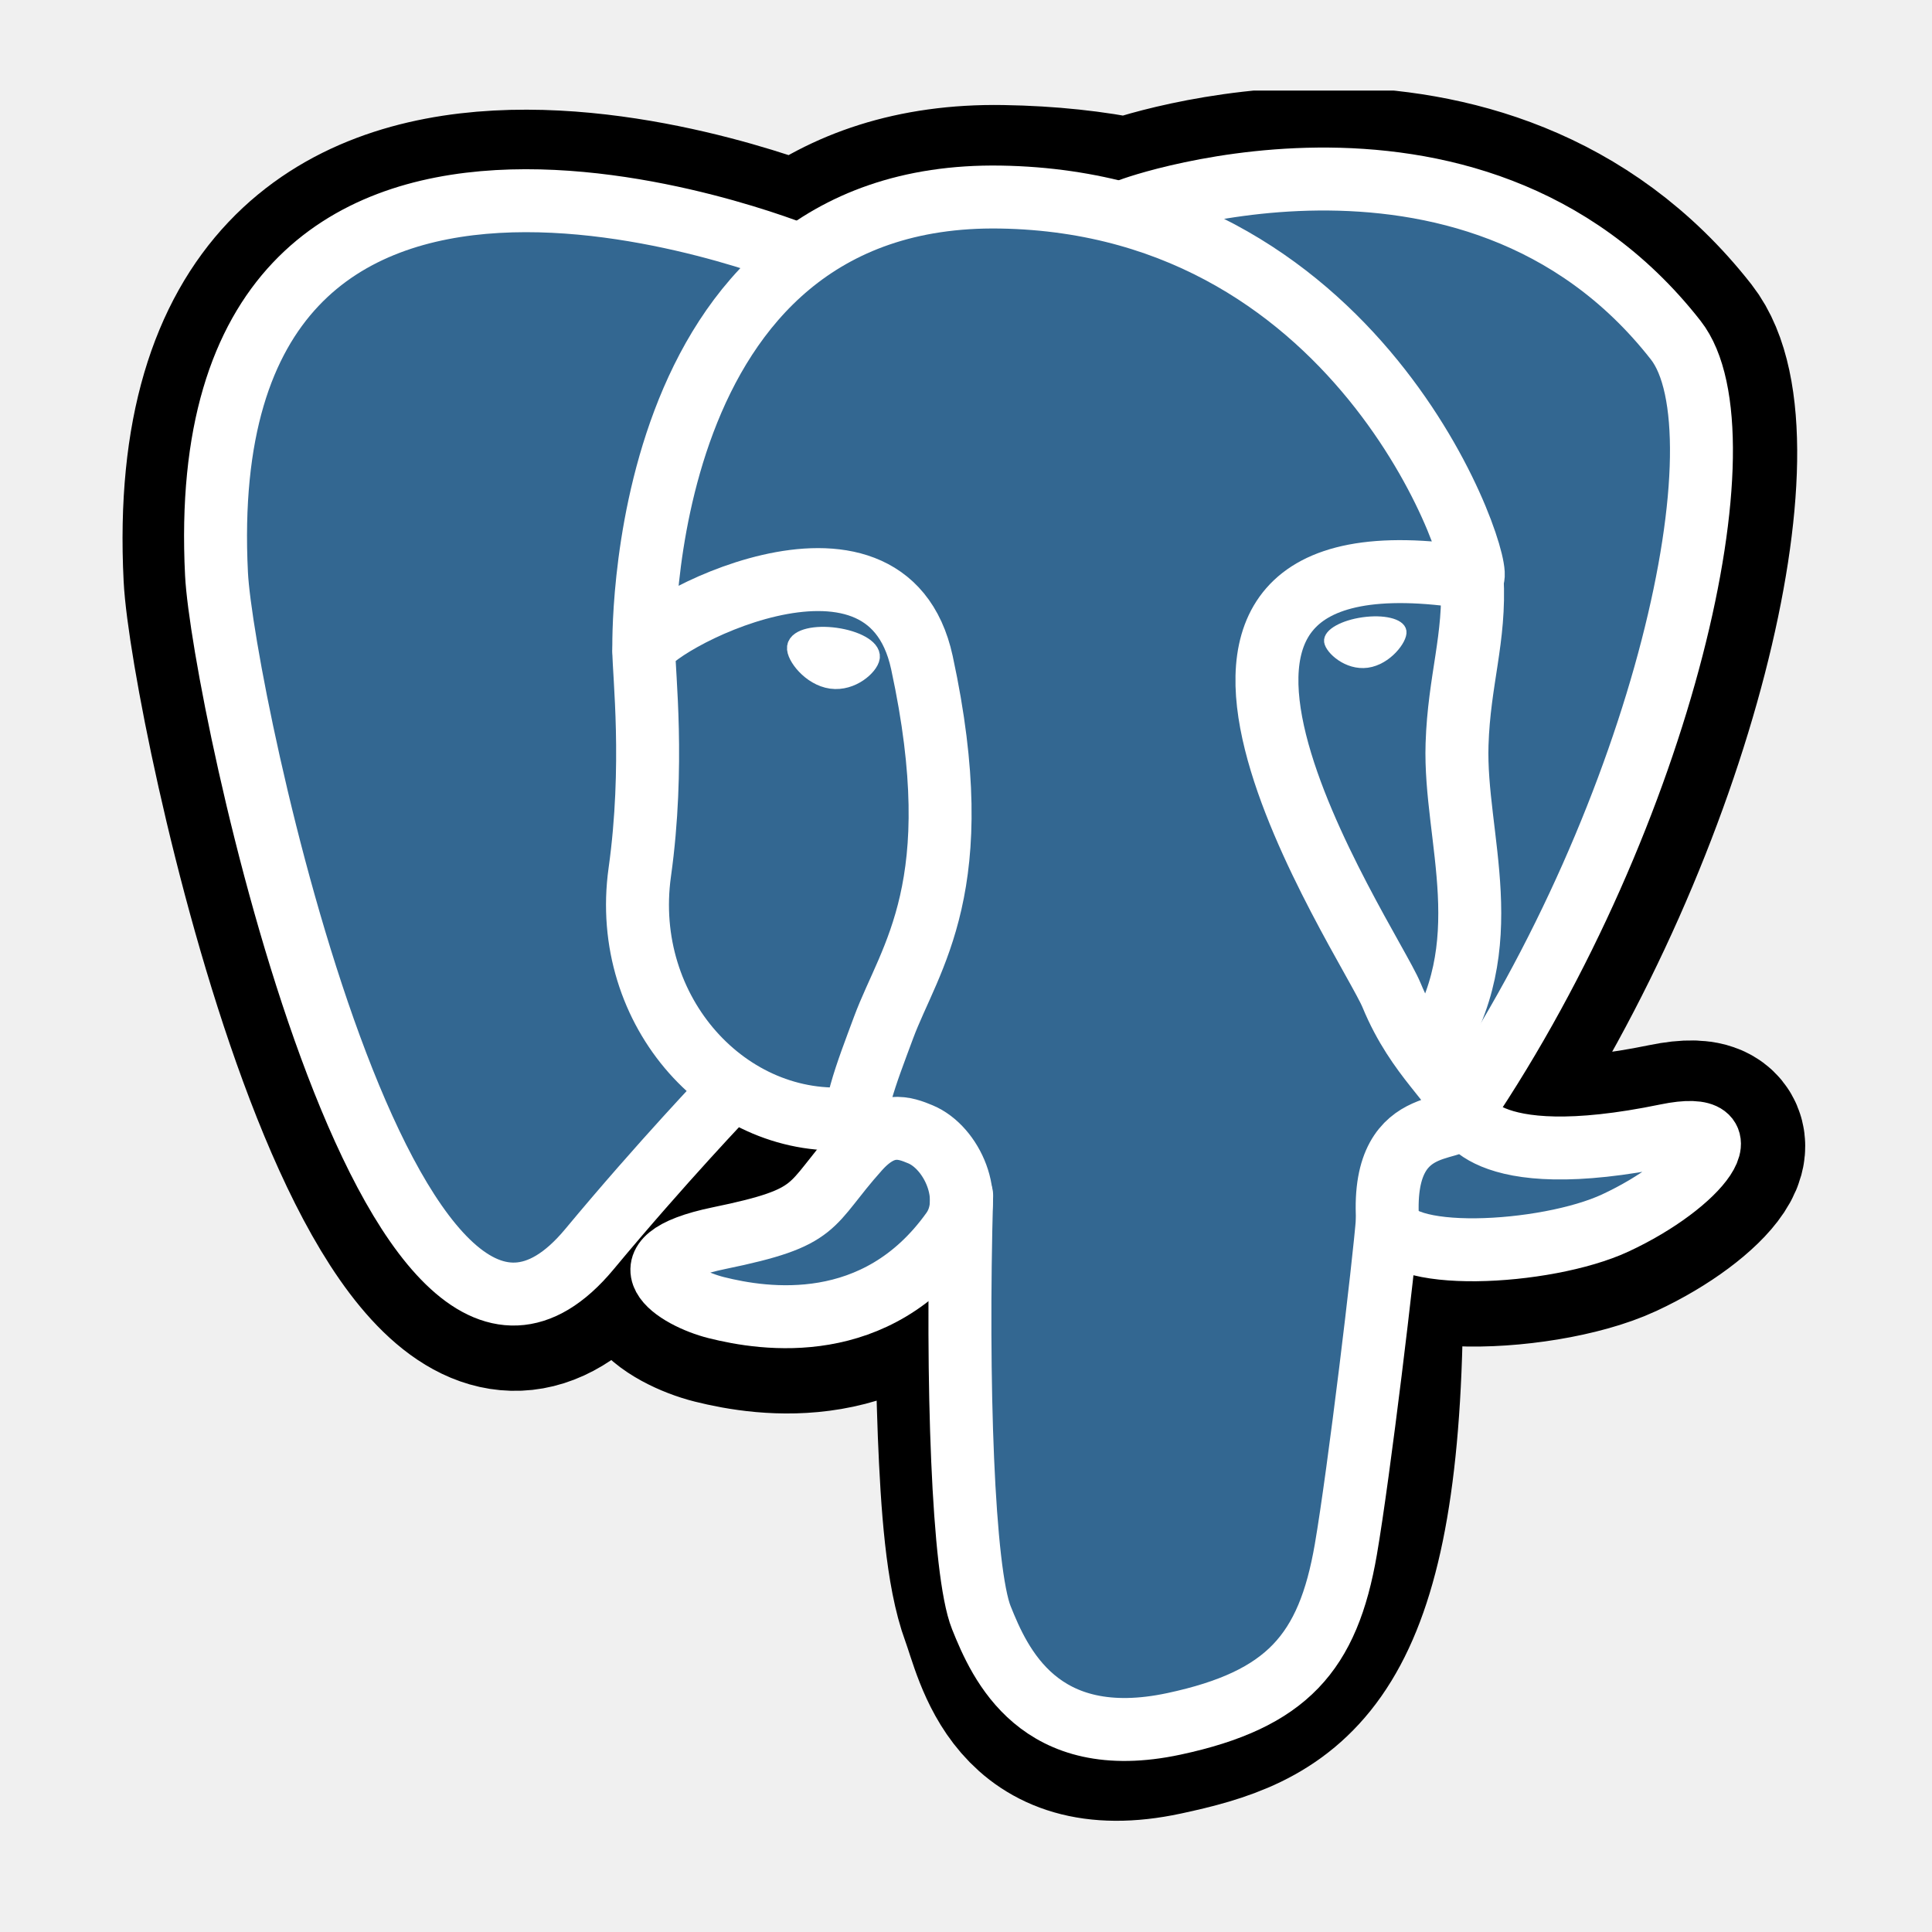
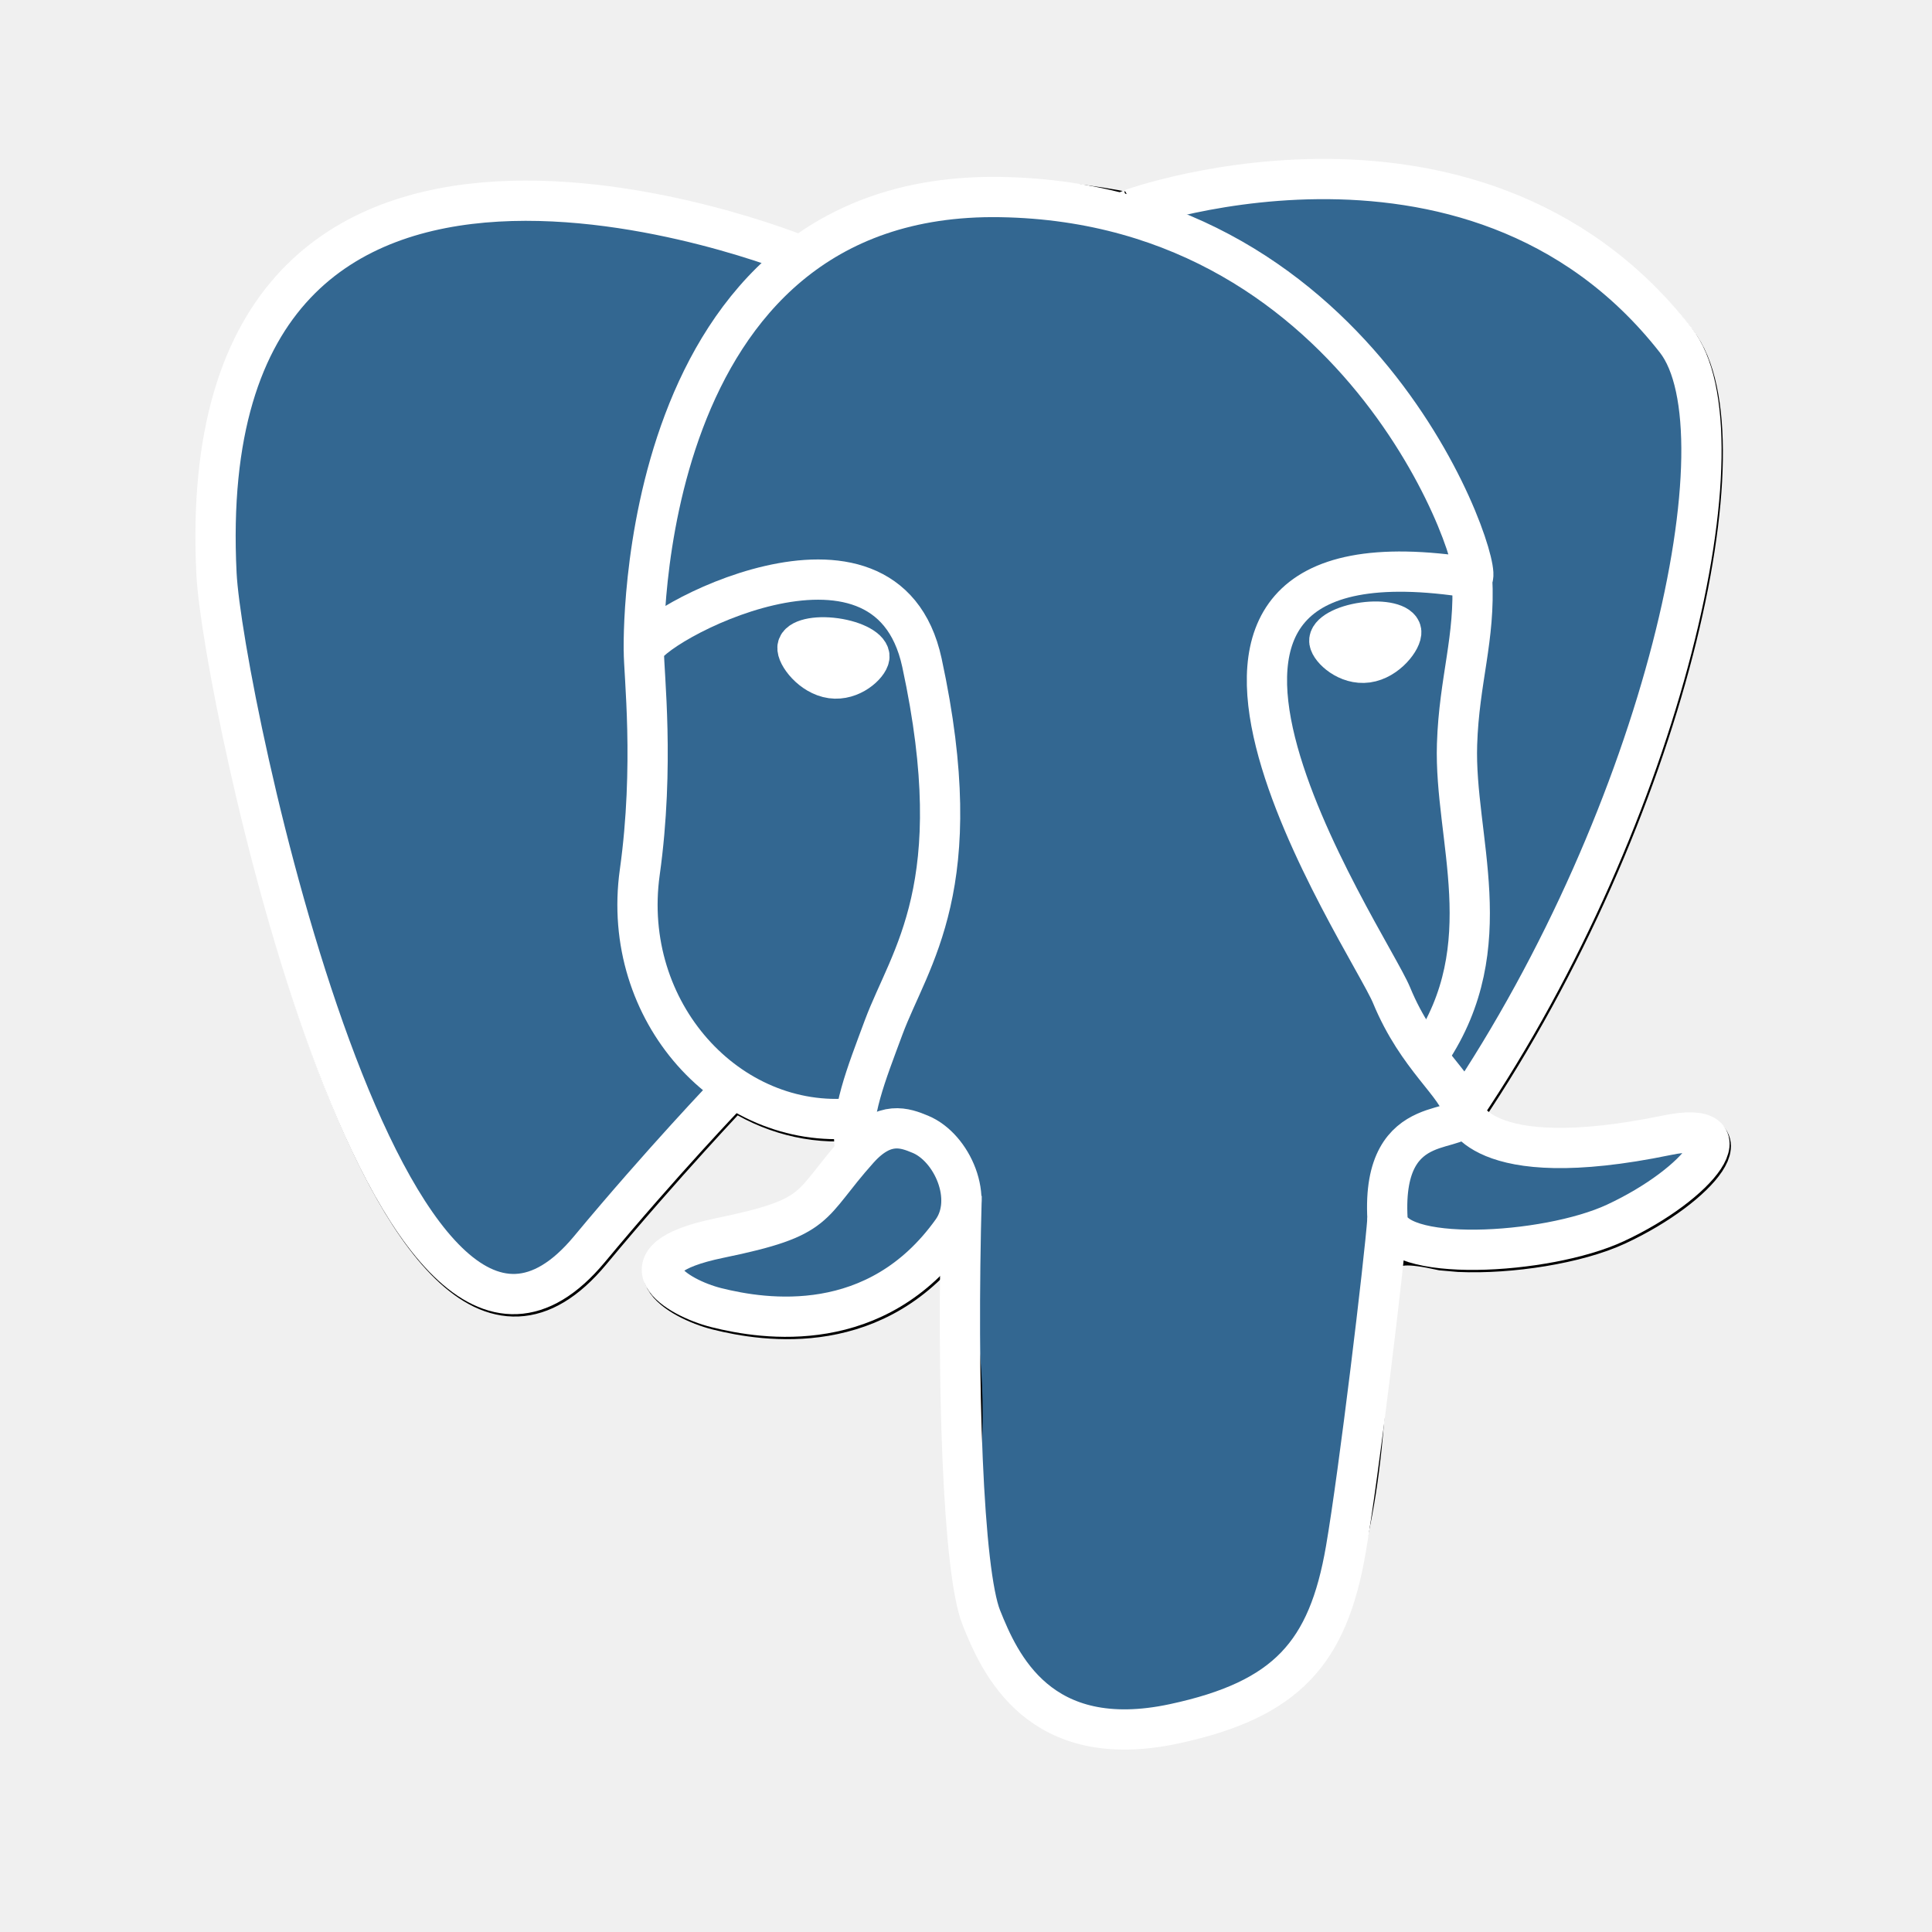
<svg xmlns="http://www.w3.org/2000/svg" width="48" height="48" viewBox="0 0 48 48" fill="none">
  <g clip-path="url(#clip0_856_43744)">
    <path d="M33.991 33.251C34.258 31.031 34.178 30.705 35.831 31.065L36.251 31.102C37.523 31.16 39.187 30.897 40.164 30.443C42.268 29.467 43.515 27.837 41.441 28.265C36.709 29.241 36.383 27.639 36.383 27.639C41.38 20.225 43.469 10.814 41.666 8.51C36.748 2.227 28.236 5.198 28.094 5.275L28.048 5.284C27.113 5.09 26.067 4.974 24.892 4.955C22.75 4.92 21.125 5.516 19.893 6.451C19.893 6.451 4.707 0.195 5.414 14.319C5.564 17.323 9.72 37.054 14.678 31.095C16.49 28.915 18.241 27.073 18.241 27.073C19.11 27.651 20.151 27.945 21.243 27.839L21.328 27.767C21.301 28.038 21.313 28.303 21.361 28.616C20.084 30.043 20.46 30.293 17.906 30.819C15.323 31.351 16.841 32.299 17.831 32.547C19.032 32.847 21.811 33.273 23.69 30.644L23.615 30.944C24.116 31.345 24.082 33.825 24.153 35.597C24.224 37.368 24.343 39.022 24.704 39.997C25.065 40.972 25.491 43.483 28.847 42.764C31.651 42.163 33.795 41.297 33.991 33.251Z" fill="black" />
-     <path d="M33.991 33.251C34.258 31.031 34.178 30.705 35.831 31.065L36.251 31.102C37.523 31.16 39.187 30.897 40.164 30.443C42.268 29.467 43.515 27.837 41.441 28.265C36.709 29.241 36.383 27.639 36.383 27.639C41.38 20.225 43.469 10.814 41.666 8.51C36.748 2.227 28.236 5.198 28.094 5.275L28.048 5.284C27.113 5.09 26.067 4.974 24.892 4.955C22.75 4.92 21.125 5.516 19.893 6.451C19.893 6.451 4.707 0.195 5.414 14.319C5.564 17.323 9.72 37.054 14.678 31.095C16.49 28.915 18.241 27.073 18.241 27.073C19.11 27.651 20.151 27.945 21.243 27.839L21.328 27.767C21.301 28.038 21.313 28.303 21.361 28.616C20.084 30.043 20.46 30.293 17.906 30.819C15.323 31.351 16.841 32.299 17.831 32.547C19.032 32.847 21.811 33.273 23.69 30.644L23.615 30.944C24.116 31.345 24.082 33.825 24.153 35.597C24.224 37.368 24.343 39.022 24.704 39.997C25.065 40.972 25.491 43.483 28.847 42.764C31.651 42.163 33.795 41.297 33.991 33.251" stroke="black" stroke-width="4.691" />
+     <path d="M33.991 33.251C34.258 31.031 34.178 30.705 35.831 31.065L36.251 31.102C37.523 31.16 39.187 30.897 40.164 30.443C42.268 29.467 43.515 27.837 41.441 28.265C36.709 29.241 36.383 27.639 36.383 27.639C41.38 20.225 43.469 10.814 41.666 8.51C36.748 2.227 28.236 5.198 28.094 5.275L28.048 5.284C27.113 5.09 26.067 4.974 24.892 4.955C22.75 4.92 21.125 5.516 19.893 6.451C19.893 6.451 4.707 0.195 5.414 14.319C5.564 17.323 9.72 37.054 14.678 31.095C16.49 28.915 18.241 27.073 18.241 27.073C19.11 27.651 20.151 27.945 21.243 27.839L21.328 27.767C21.301 28.038 21.313 28.303 21.361 28.616C20.084 30.043 20.46 30.293 17.906 30.819C15.323 31.351 16.841 32.299 17.831 32.547C19.032 32.847 21.811 33.273 23.69 30.644L23.615 30.944C24.116 31.345 24.082 33.825 24.153 35.597C24.224 37.368 24.343 39.022 24.704 39.997C25.065 40.972 25.491 43.483 28.847 42.764C31.651 42.163 33.795 41.297 33.991 33.251" stroke="black" strokeWidth="4.691" />
    <path d="M41.441 28.265C36.709 29.241 36.383 27.639 36.383 27.639C41.38 20.225 43.469 10.813 41.666 8.51C36.749 2.226 28.236 5.198 28.094 5.275L28.048 5.283C27.113 5.089 26.067 4.974 24.891 4.954C22.75 4.919 21.125 5.516 19.893 6.451C19.893 6.451 4.707 0.195 5.413 14.319C5.563 17.323 9.72 37.054 14.677 31.095C16.489 28.915 18.24 27.073 18.24 27.073C19.11 27.65 20.151 27.945 21.242 27.839L21.327 27.767C21.3 28.038 21.313 28.302 21.361 28.616C20.084 30.043 20.459 30.293 17.906 30.819C15.322 31.351 16.84 32.299 17.831 32.547C19.032 32.847 21.811 33.273 23.689 30.644L23.614 30.944C24.115 31.345 24.466 33.551 24.407 35.551C24.348 37.551 24.309 38.924 24.703 39.997C25.098 41.069 25.491 43.483 28.847 42.763C31.651 42.162 33.105 40.605 33.307 38.007C33.45 36.16 33.775 36.433 33.795 34.782L34.056 34C34.356 31.497 34.103 30.689 35.831 31.065L36.251 31.102C37.523 31.159 39.187 30.897 40.164 30.443C42.268 29.467 43.515 27.837 41.441 28.265H41.441Z" fill="#336791" />
-     <path d="M23.892 29.7C23.762 34.359 23.925 39.05 24.381 40.19C24.837 41.33 25.813 43.547 29.169 42.828C31.974 42.227 32.994 41.064 33.437 38.496C33.763 36.606 34.392 31.359 34.472 30.284M19.869 6.346C19.869 6.346 4.673 0.136 5.379 14.26C5.53 17.264 9.686 36.996 14.644 31.036C16.456 28.856 18.094 27.147 18.094 27.147M28.077 5.213C27.551 5.378 36.53 1.93 41.633 8.451C43.436 10.754 41.347 20.166 36.35 27.581" stroke="white" stroke-width="1.564" stroke-linecap="round" stroke-linejoin="round" />
-     <path d="M36.35 27.581C36.35 27.581 36.676 29.183 41.408 28.206C43.482 27.778 42.234 29.408 40.131 30.385C38.405 31.186 34.536 31.391 34.472 30.284C34.31 27.428 36.509 28.296 36.35 27.581C36.207 26.936 35.223 26.303 34.573 24.726C34.005 23.349 26.783 12.792 36.575 14.36C36.934 14.286 34.022 5.046 24.857 4.896C15.695 4.745 15.996 16.163 15.996 16.163" stroke="white" stroke-width="1.564" stroke-linecap="round" stroke-linejoin="bevel" />
-     <path d="M21.327 28.557C20.05 29.984 20.425 30.235 17.872 30.76C15.289 31.293 16.807 32.24 17.797 32.488C18.998 32.789 21.777 33.214 23.655 30.585C24.227 29.784 23.652 28.507 22.866 28.181C22.487 28.024 21.979 27.827 21.327 28.557V28.557Z" stroke="white" stroke-width="1.564" stroke-linecap="round" stroke-linejoin="round" />
-     <path d="M21.244 28.532C21.115 27.693 21.52 26.695 21.953 25.527C22.604 23.775 24.107 22.022 22.905 16.463C22.009 12.321 15.999 15.601 15.996 16.163C15.992 16.724 16.267 19.01 15.895 21.671C15.41 25.144 18.105 28.081 21.209 27.781" stroke="white" stroke-width="1.564" stroke-linecap="round" stroke-linejoin="round" />
-     <path d="M19.814 16.079C19.787 16.271 20.165 16.782 20.658 16.851C21.151 16.919 21.572 16.52 21.599 16.328C21.626 16.136 21.248 15.925 20.754 15.856C20.262 15.787 19.84 15.887 19.814 16.079H19.814Z" fill="white" stroke="white" stroke-width="0.521" />
-     <path d="M34.813 15.688C34.84 15.88 34.462 16.391 33.968 16.46C33.476 16.528 33.054 16.128 33.027 15.937C33.001 15.745 33.379 15.534 33.872 15.465C34.365 15.396 34.786 15.496 34.813 15.688V15.688Z" fill="white" stroke="white" stroke-width="0.261" />
-     <path d="M36.575 14.36C36.656 15.865 36.251 16.89 36.2 18.491C36.124 20.82 37.31 23.485 35.523 26.153" stroke="white" stroke-width="1.564" stroke-linecap="round" stroke-linejoin="round" />
+     <path d="M23.892 29.7C23.762 34.359 23.925 39.05 24.381 40.19C24.837 41.33 25.813 43.547 29.169 42.828C31.974 42.227 32.994 41.064 33.437 38.496C33.763 36.606 34.392 31.359 34.472 30.284M19.869 6.346C19.869 6.346 4.673 0.136 5.379 14.26C5.53 17.264 9.686 36.996 14.644 31.036C16.456 28.856 18.094 27.147 18.094 27.147M28.077 5.213C27.551 5.378 36.53 1.93 41.633 8.451C43.436 10.754 41.347 20.166 36.35 27.581" stroke="white" strokeWidth="1.564" strokeLinecap="round" strokeLinejoin="round" />
+     <path d="M36.35 27.581C36.35 27.581 36.676 29.183 41.408 28.206C43.482 27.778 42.234 29.408 40.131 30.385C38.405 31.186 34.536 31.391 34.472 30.284C34.31 27.428 36.509 28.296 36.35 27.581C36.207 26.936 35.223 26.303 34.573 24.726C34.005 23.349 26.783 12.792 36.575 14.36C36.934 14.286 34.022 5.046 24.857 4.896C15.695 4.745 15.996 16.163 15.996 16.163" stroke="white" strokeWidth="1.564" strokeLinecap="round" strokeLinejoin="bevel" />
+     <path d="M21.327 28.557C20.05 29.984 20.425 30.235 17.872 30.76C15.289 31.293 16.807 32.24 17.797 32.488C18.998 32.789 21.777 33.214 23.655 30.585C24.227 29.784 23.652 28.507 22.866 28.181C22.487 28.024 21.979 27.827 21.327 28.557V28.557Z" stroke="white" strokeWidth="1.564" strokeLinecap="round" strokeLinejoin="round" />
+     <path d="M21.244 28.532C21.115 27.693 21.52 26.695 21.953 25.527C22.604 23.775 24.107 22.022 22.905 16.463C22.009 12.321 15.999 15.601 15.996 16.163C15.992 16.724 16.267 19.01 15.895 21.671C15.41 25.144 18.105 28.081 21.209 27.781" stroke="white" strokeWidth="1.564" strokeLinecap="round" strokeLinejoin="round" />
+     <path d="M19.814 16.079C19.787 16.271 20.165 16.782 20.658 16.851C21.151 16.919 21.572 16.52 21.599 16.328C21.626 16.136 21.248 15.925 20.754 15.856C20.262 15.787 19.84 15.887 19.814 16.079H19.814Z" fill="white" stroke="white" strokeWidth="0.521" />
+     <path d="M34.813 15.688C34.84 15.88 34.462 16.391 33.968 16.46C33.476 16.528 33.054 16.128 33.027 15.937C33.001 15.745 33.379 15.534 33.872 15.465C34.365 15.396 34.786 15.496 34.813 15.688V15.688Z" fill="white" stroke="white" strokeWidth="0.261" />
+     <path d="M36.575 14.36C36.656 15.865 36.251 16.89 36.2 18.491C36.124 20.82 37.31 23.485 35.523 26.153" stroke="white" strokeWidth="1.564" strokeLinecap="round" strokeLinejoin="round" />
  </g>
  <defs>
    <clipPath id="clip0_856_43744">
      <rect width="43.5" height="43.5" fill="white" transform="translate(2.25 2.25)" />
    </clipPath>
  </defs>
</svg>
